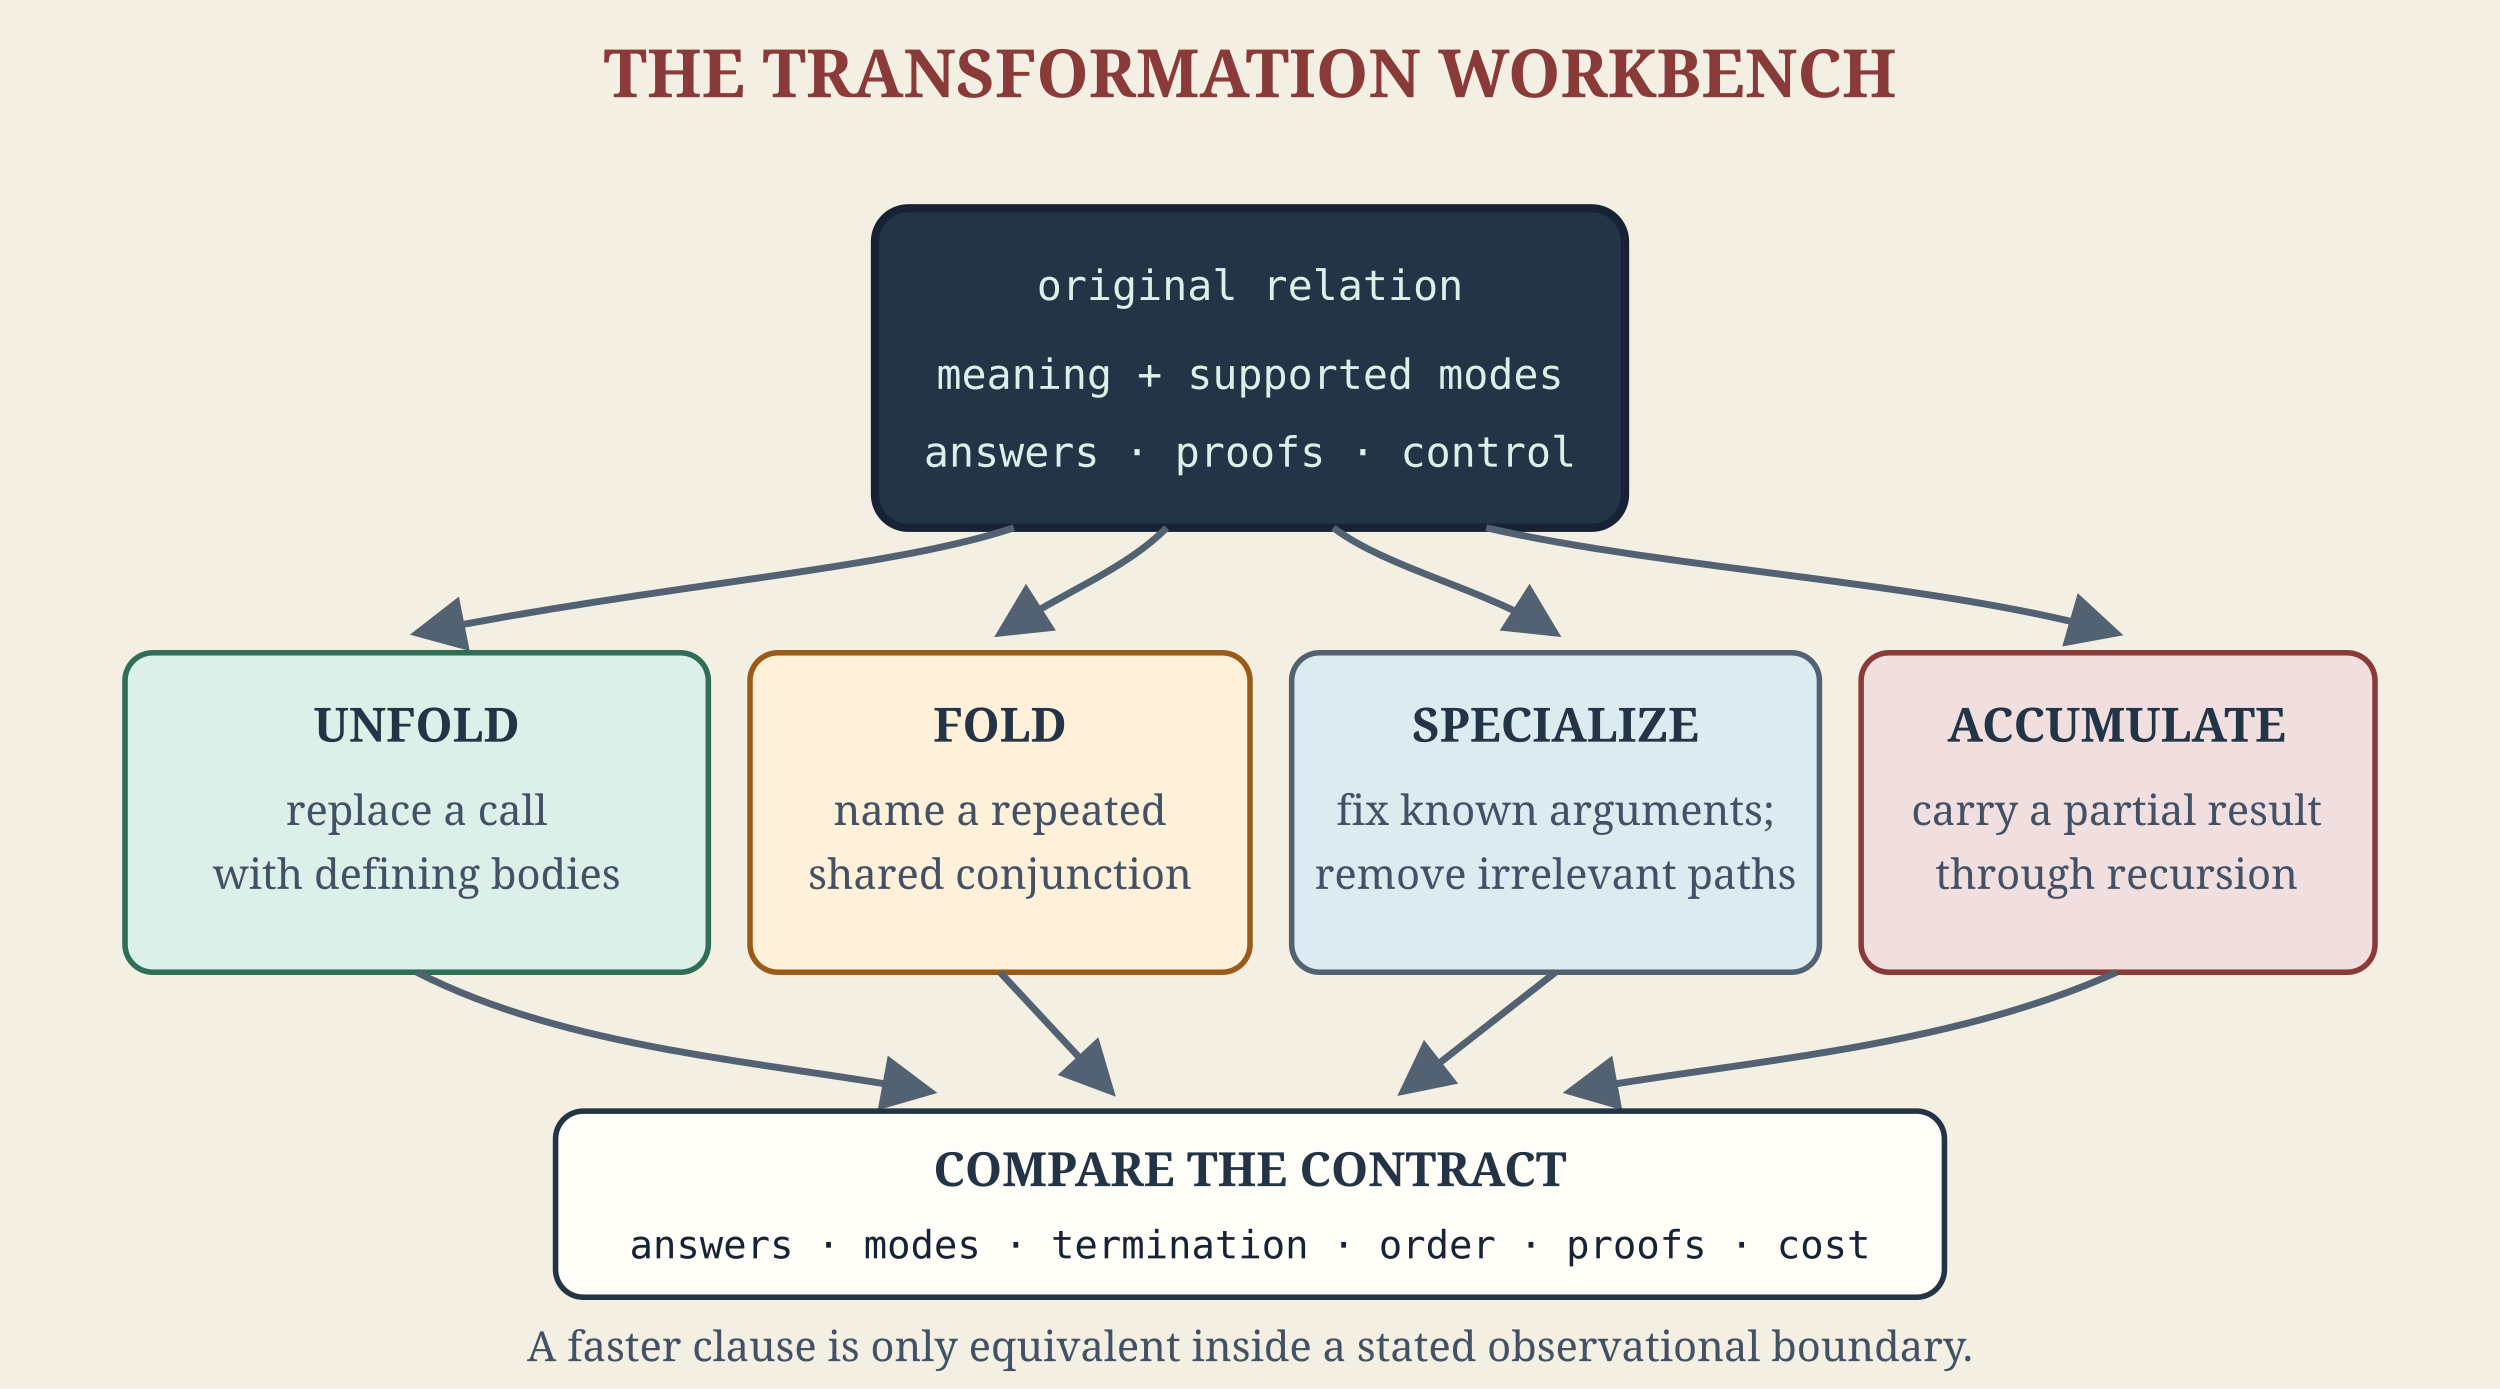
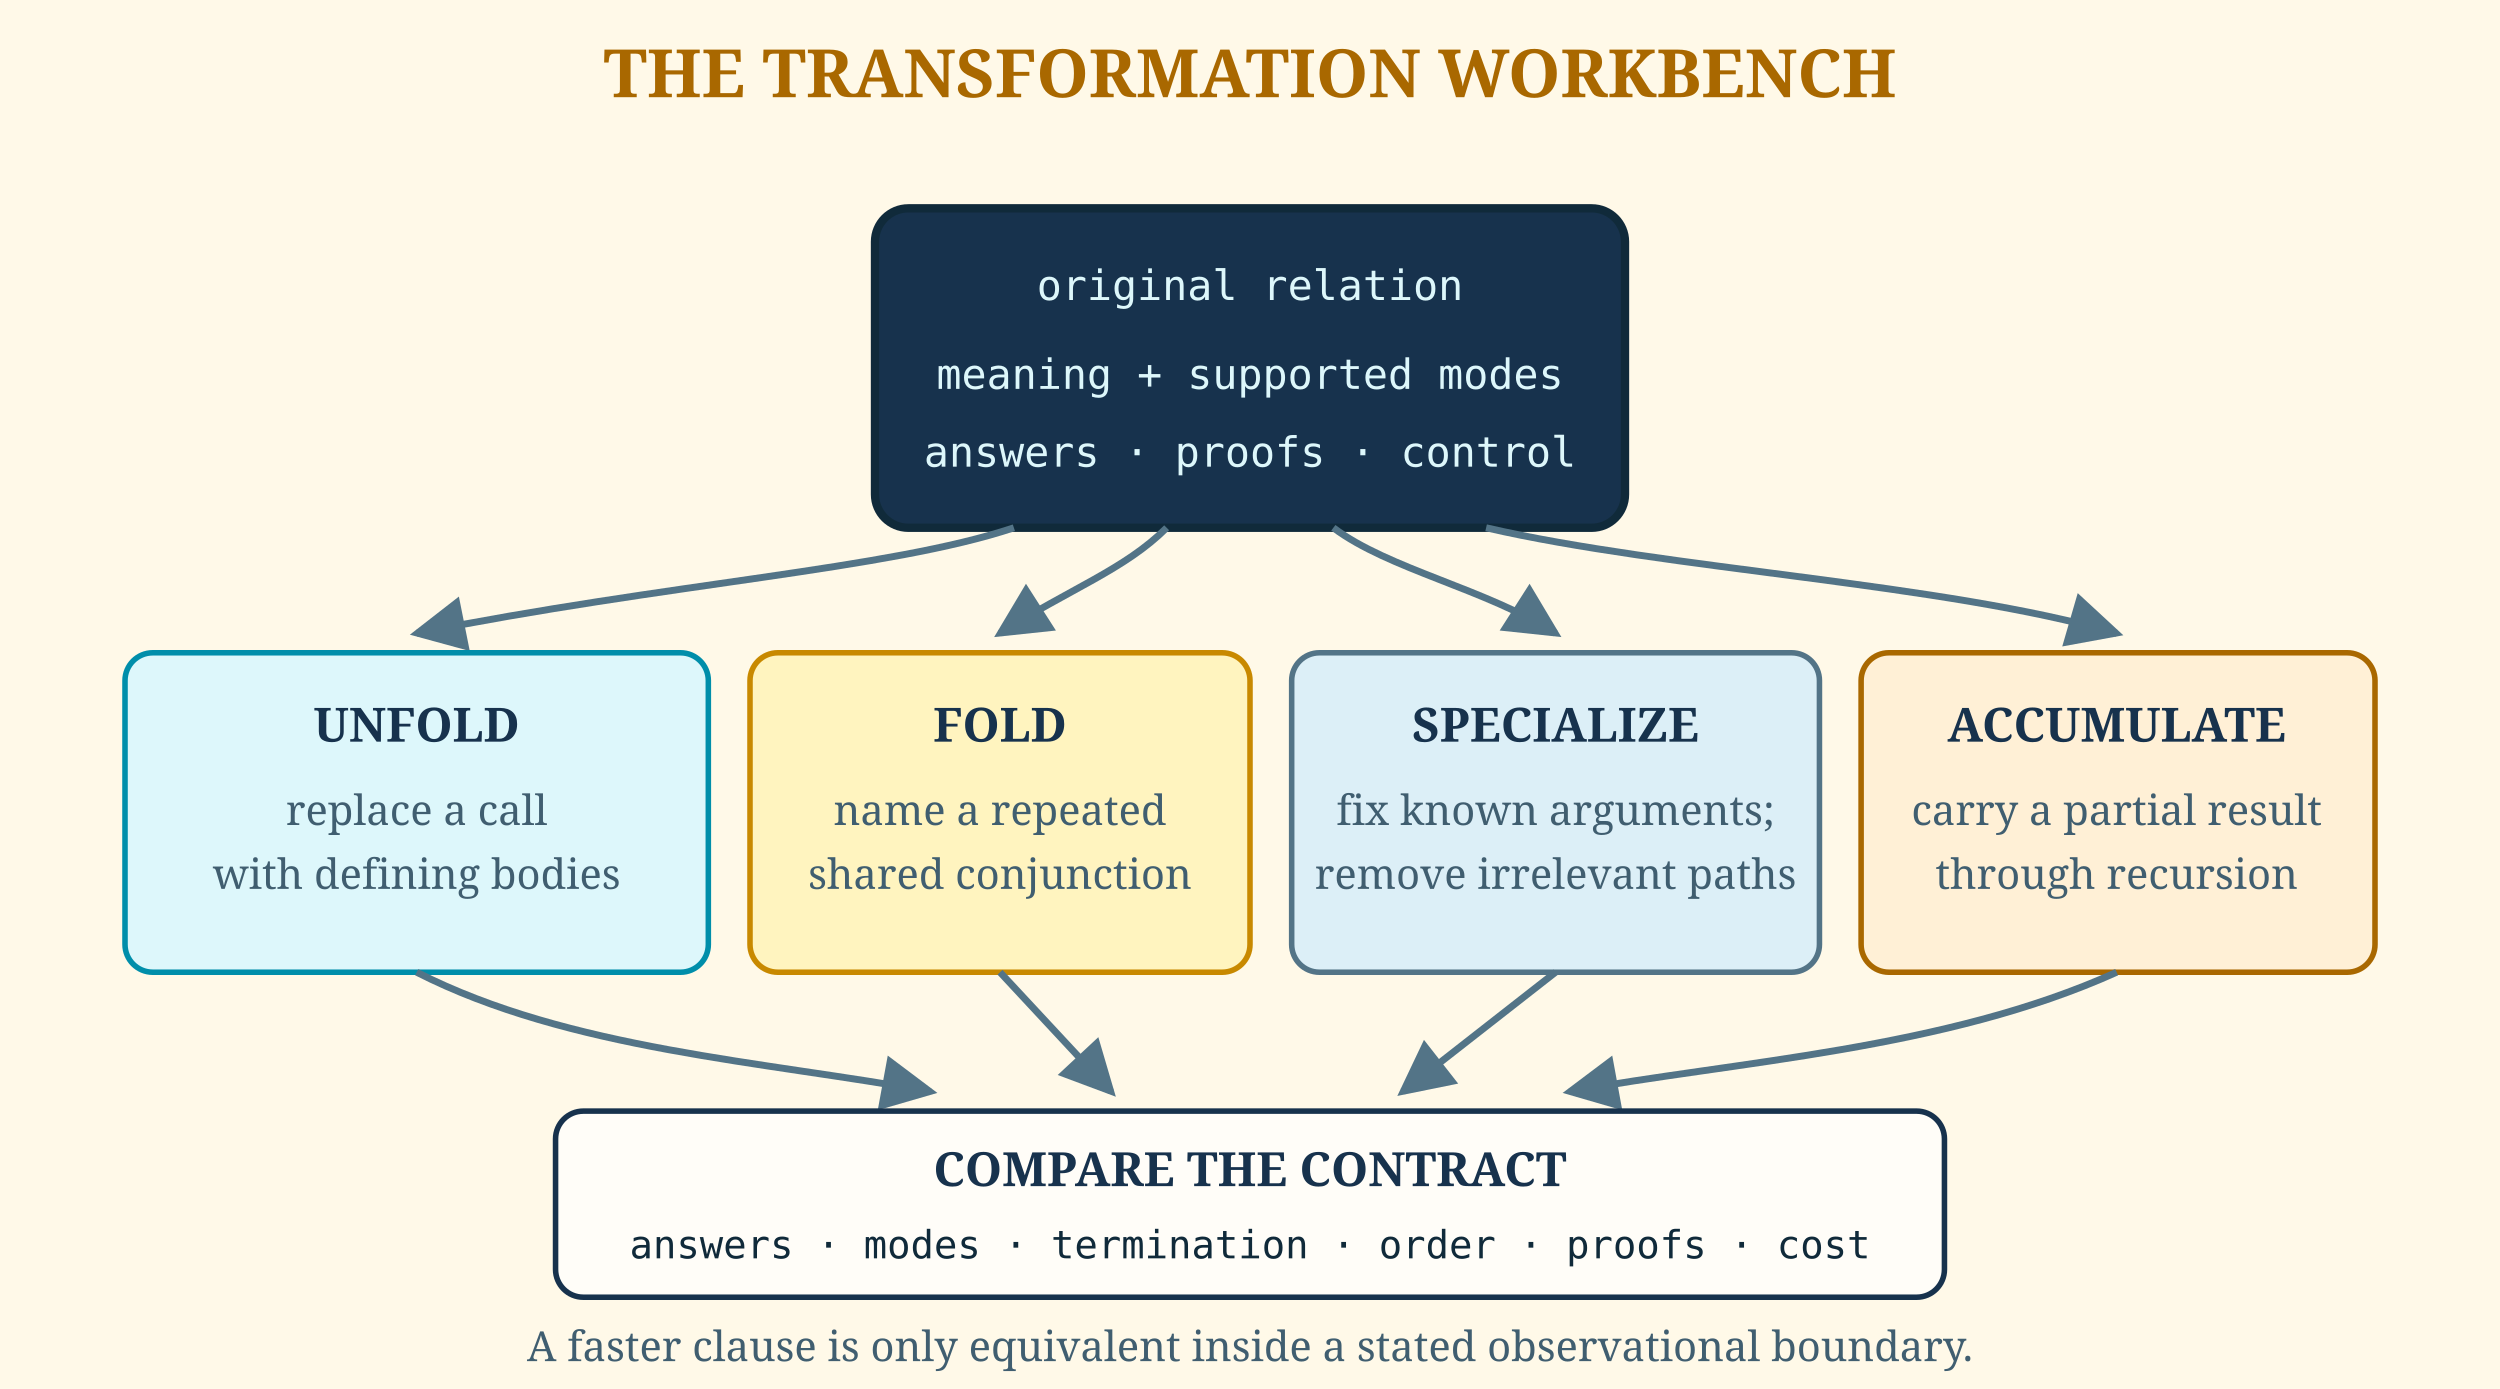
<svg xmlns="http://www.w3.org/2000/svg" width="900" height="500" viewBox="0 0 900 500" role="img" aria-labelledby="title desc">
  <defs>
    <style>
-       .paper{fill:#fffdf7;stroke:#243447;stroke-width:2}.source{fill:#243447;stroke:#172334;stroke-width:3}
-       .green{fill:#dcefe8;stroke:#2f6f55;stroke-width:2}.gold{fill:#fff0d9;stroke:#9a5b18;stroke-width:2}
-       .rose{fill:#f1dfdf;stroke:#8b3a3a;stroke-width:2}.blue{fill:#dcebf0;stroke:#526273;stroke-width:2}
-       .title{fill:#8b3a3a;font:bold 24px Georgia,serif}.label{fill:#243447;font:bold 17px Georgia,serif}
-       .prose{fill:#435166;font:15px Georgia,serif}.code{fill:#172334;font:14px ui-monospace,SFMono-Regular,Consolas,monospace}
-       .light{fill:#dcefe8;font:15px ui-monospace,SFMono-Regular,Consolas,monospace}.line{fill:none;stroke:#526273;stroke-width:2.5}
+       .paper{fill:#FFFDF8;stroke:#17324D;stroke-width:2}.source{fill:#17324D;stroke:#102A3A;stroke-width:3}
+       .green{fill:#DDF7FB;stroke:#008EAA;stroke-width:2}.gold{fill:#FFF4BF;stroke:#C88900;stroke-width:2}
+       .rose{fill:#FFF0D6;stroke:#A96800;stroke-width:2}.blue{fill:#DCEFF7;stroke:#537487;stroke-width:2}
+       .title{fill:#A96800;font:bold 24px Georgia,serif}.label{fill:#17324D;font:bold 17px Georgia,serif}
+       .prose{fill:#405E70;font:15px Georgia,serif}.code{fill:#102A3A;font:14px ui-monospace,SFMono-Regular,Consolas,monospace}
+       .light{fill:#DDF7FB;font:15px ui-monospace,SFMono-Regular,Consolas,monospace}.line{fill:none;stroke:#537487;stroke-width:2.5}
    </style>
    <marker id="arrow" markerWidth="8" markerHeight="8" refX="7" refY="4" orient="auto">
-       <path d="M0 0L8 4L0 8Z" fill="#526273" />
+       <path d="M0 0L8 4L0 8Z" fill="#537487" />
    </marker>
  </defs>
-   <rect width="900" height="500" fill="#f4efe3" />
+   <rect width="900" height="500" fill="#FFF9E8" />
  <text class="title" x="450" y="35" text-anchor="middle">THE TRANSFORMATION WORKBENCH</text>
  <rect class="source" x="315" y="75" width="270" height="115" rx="12" />
  <text class="light" x="450" y="108" text-anchor="middle">original relation</text>
  <text class="light" x="450" y="140" text-anchor="middle">meaning + supported modes</text>
  <text class="light" x="450" y="168" text-anchor="middle">answers · proofs · control</text>
  <path class="line" marker-end="url(#arrow)" d="M365 190C320 205 240 210 150 228" />
  <path class="line" marker-end="url(#arrow)" d="M420 190C405 205 385 212 360 228" />
  <path class="line" marker-end="url(#arrow)" d="M480 190C500 205 535 212 560 228" />
  <path class="line" marker-end="url(#arrow)" d="M535 190C600 205 700 210 762 228" />
  <rect class="green" x="45" y="235" width="210" height="115" rx="10" />
  <text class="label" x="150" y="267" text-anchor="middle">UNFOLD</text>
  <text class="prose" x="150" y="297" text-anchor="middle">replace a call</text>
  <text class="prose" x="150" y="320" text-anchor="middle">with defining bodies</text>
  <rect class="gold" x="270" y="235" width="180" height="115" rx="10" />
  <text class="label" x="360" y="267" text-anchor="middle">FOLD</text>
  <text class="prose" x="360" y="297" text-anchor="middle">name a repeated</text>
  <text class="prose" x="360" y="320" text-anchor="middle">shared conjunction</text>
  <rect class="blue" x="465" y="235" width="190" height="115" rx="10" />
  <text class="label" x="560" y="267" text-anchor="middle">SPECIALIZE</text>
  <text class="prose" x="560" y="297" text-anchor="middle">fix known arguments;</text>
  <text class="prose" x="560" y="320" text-anchor="middle">remove irrelevant paths</text>
  <rect class="rose" x="670" y="235" width="185" height="115" rx="10" />
  <text class="label" x="762" y="267" text-anchor="middle">ACCUMULATE</text>
  <text class="prose" x="762" y="297" text-anchor="middle">carry a partial result</text>
  <text class="prose" x="762" y="320" text-anchor="middle">through recursion</text>
  <path class="line" marker-end="url(#arrow)" d="M150 350C205 378 275 382 335 393" />
  <path class="line" marker-end="url(#arrow)" d="M360 350L400 393" />
  <path class="line" marker-end="url(#arrow)" d="M560 350L505 393" />
  <path class="line" marker-end="url(#arrow)" d="M762 350C700 378 625 382 565 393" />
  <rect class="paper" x="200" y="400" width="500" height="67" rx="10" />
  <text class="label" x="450" y="427" text-anchor="middle">COMPARE THE CONTRACT</text>
  <text class="code" x="450" y="453" text-anchor="middle">answers · modes · termination · order · proofs · cost</text>
  <text class="prose" x="450" y="490" text-anchor="middle">A faster clause is only equivalent inside a stated observational boundary.</text>
</svg>
